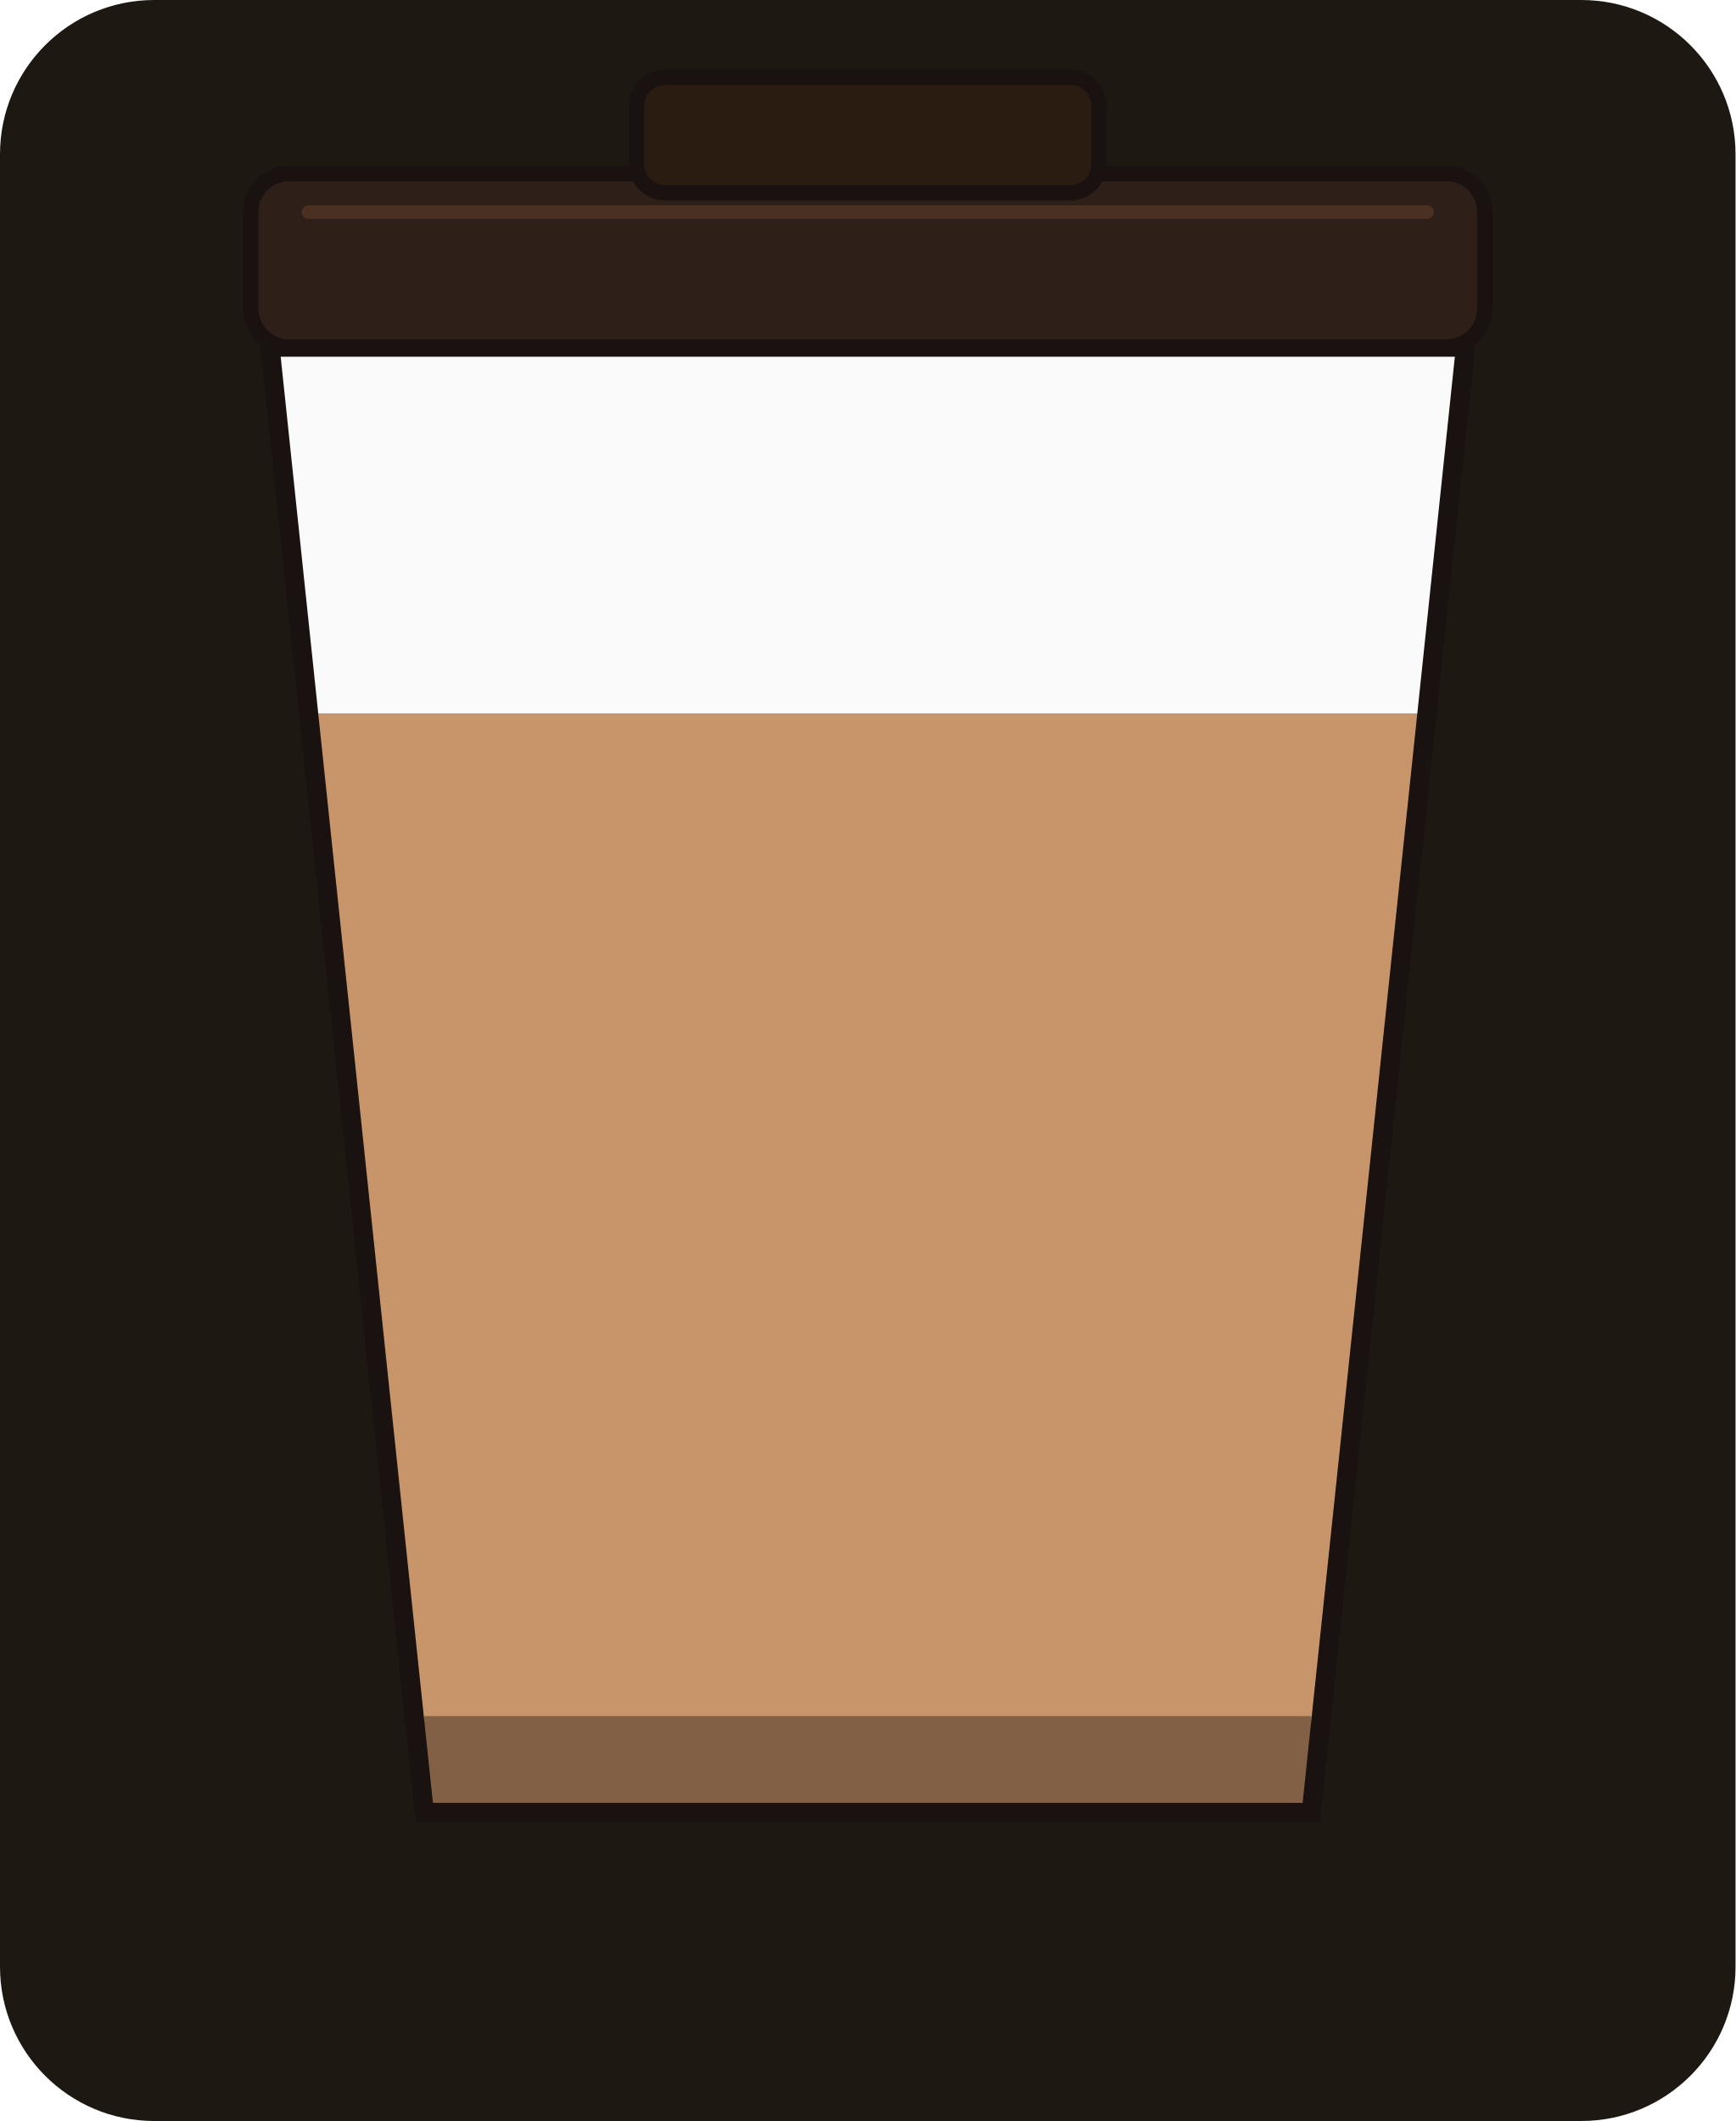
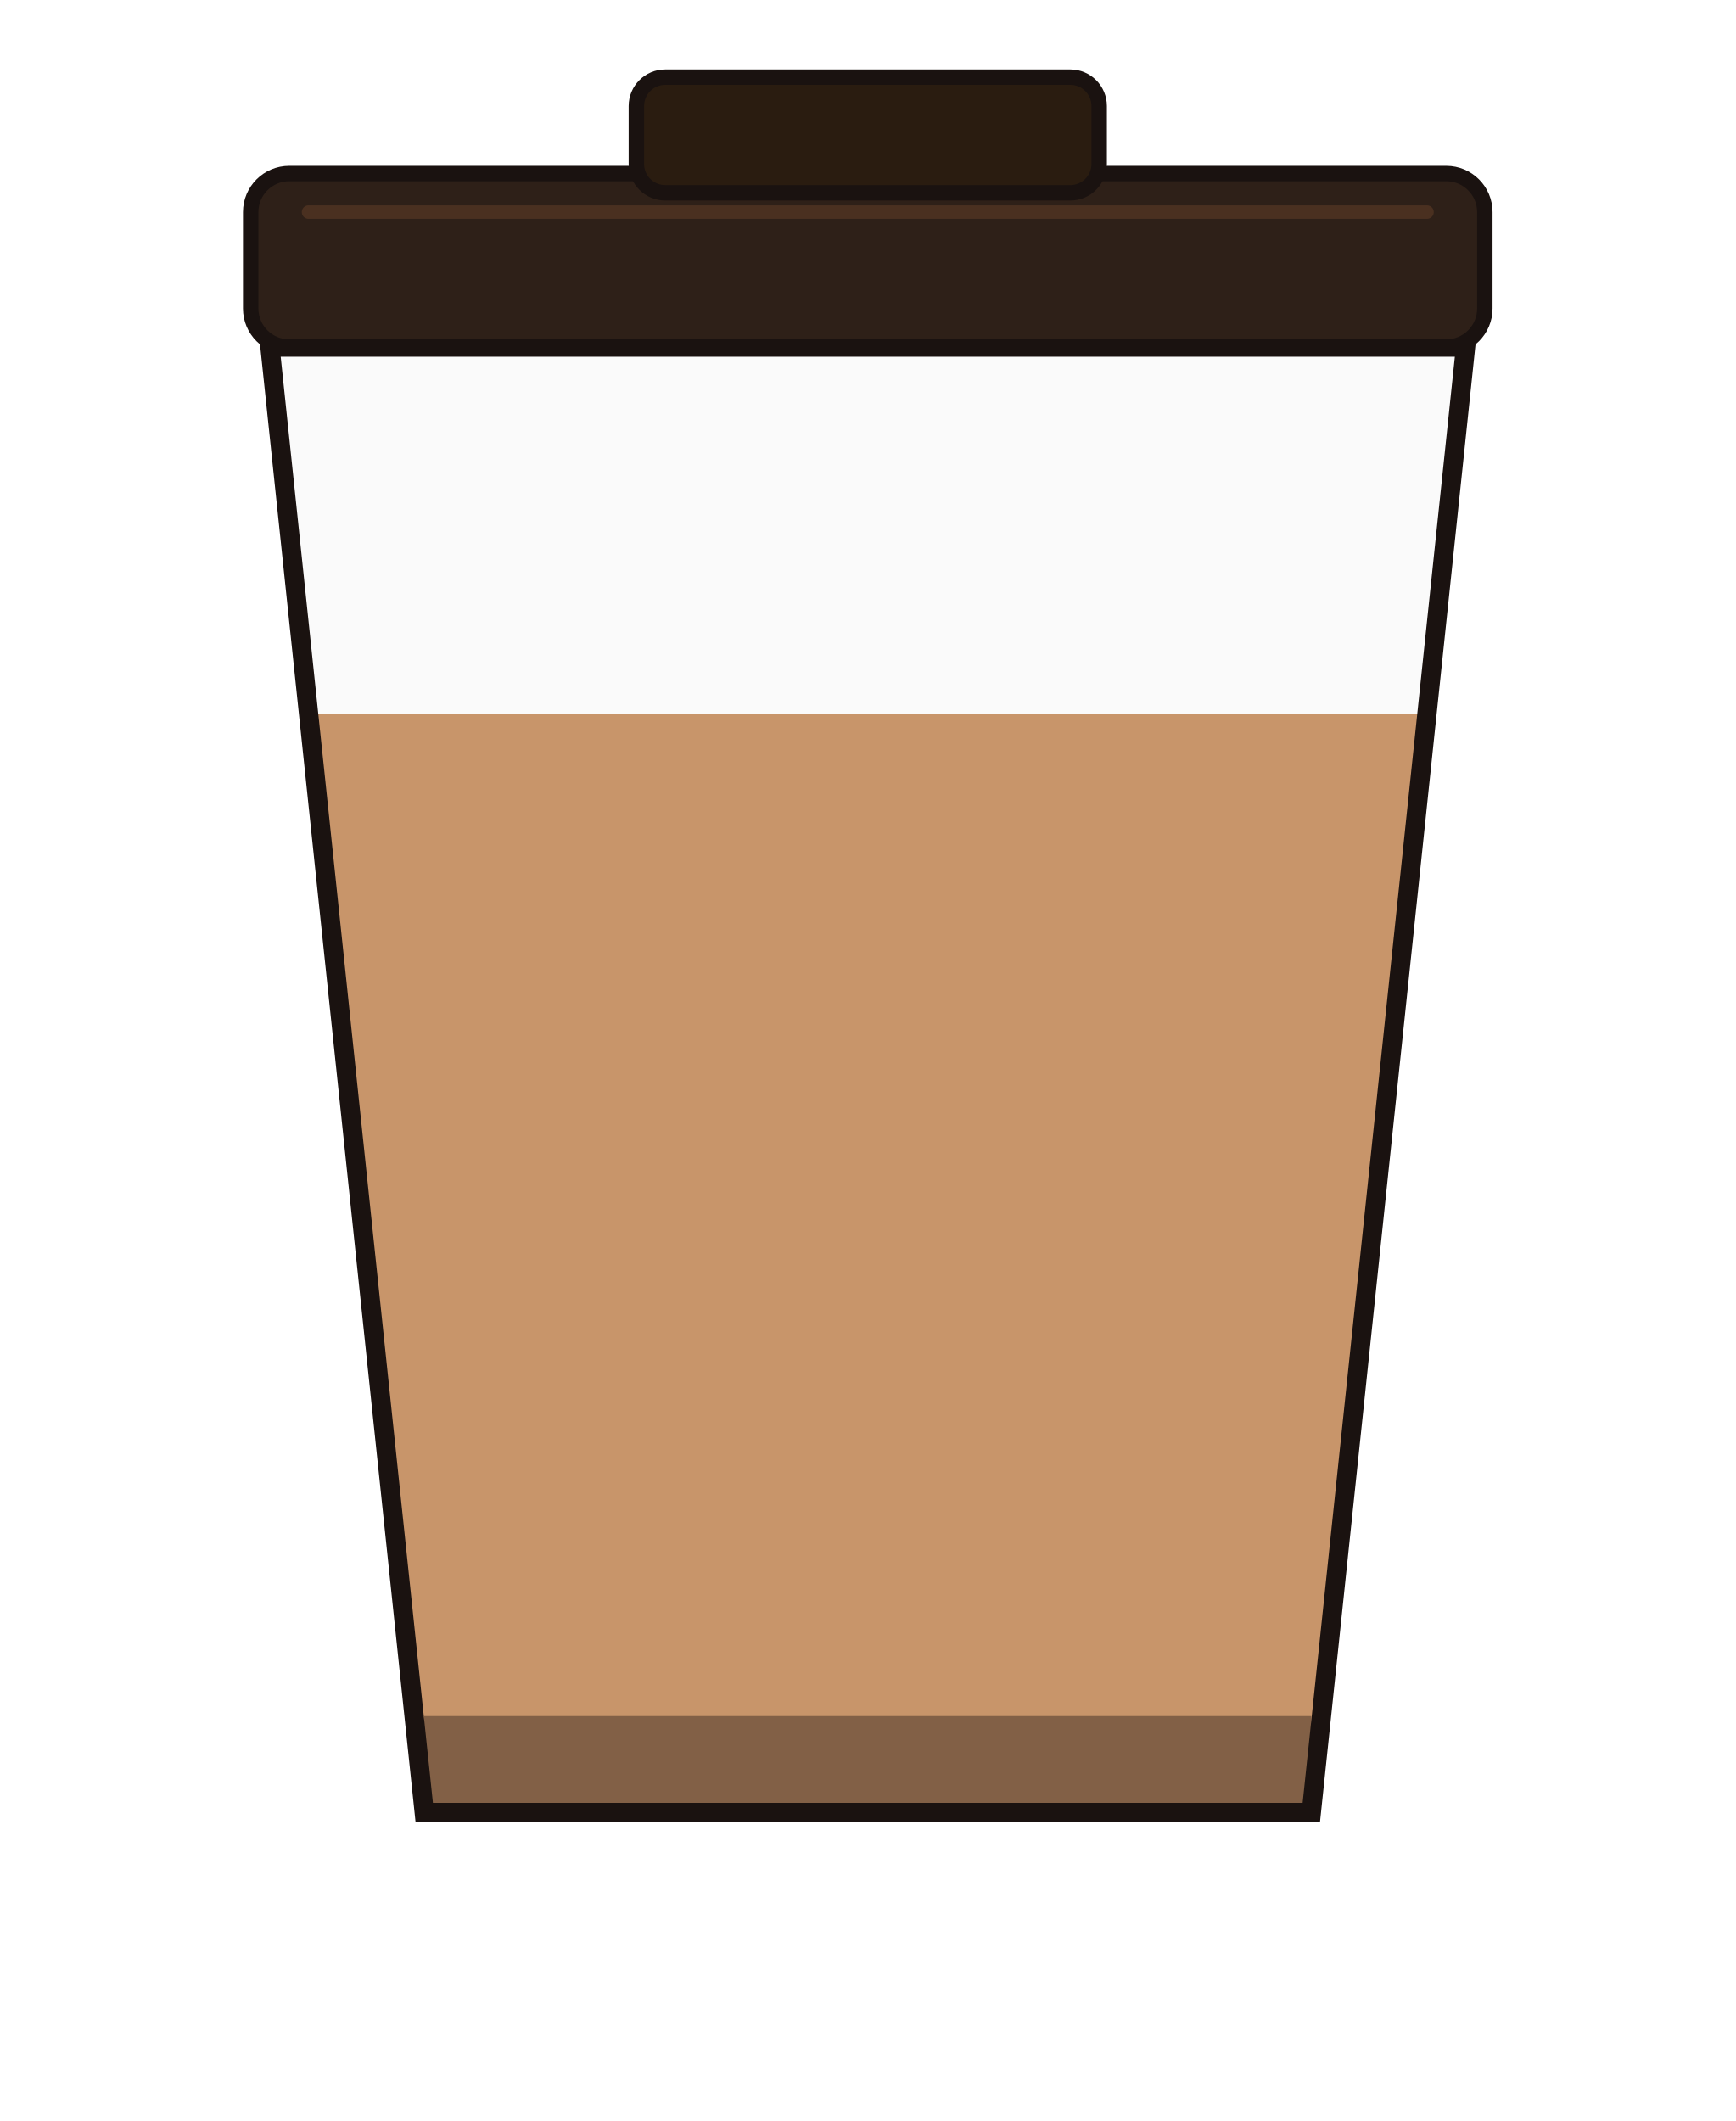
<svg xmlns="http://www.w3.org/2000/svg" width="90" height="110" viewBox="0 0 90 110">
-   <rect width="90" height="110" fill="#1e1812" rx="8" />
  <defs>
    <clipPath id="c_latte_of_the_month">
      <path d="M14,18 L76,18 L68,94 L22,94 Z" />
    </clipPath>
  </defs>
  <polygon points="16.0,37.0 74.0,37.0 68.0,94.0 22.0,94.0" fill="#C8956A" clip-path="url(#c_latte_of_the_month)" />
  <polygon points="14.0,18.0 76.0,18.0 74.0,37.0 16.0,37.0" fill="#FAFAFA" clip-path="url(#c_latte_of_the_month)" />
  <path d="M14,18 L76,18 L68,94 L22,94 Z" fill="none" stroke="#1a1210" stroke-width="1" />
  <rect x="22" y="89" width="46" height="5" fill="#1a1210" opacity="0.4" clip-path="url(#c_latte_of_the_month)" />
  <rect x="13" y="9" width="64" height="9" rx="2" fill="#2e2018" stroke="#1a1210" stroke-width="0.8" />
  <line x1="16" y1="11" x2="74" y2="11" stroke="#4a3020" stroke-width="0.7" stroke-linecap="round" />
  <rect x="33" y="4" width="24" height="6" rx="1.5" fill="#2a1c10" stroke="#1a1210" stroke-width="0.8" />
</svg>
